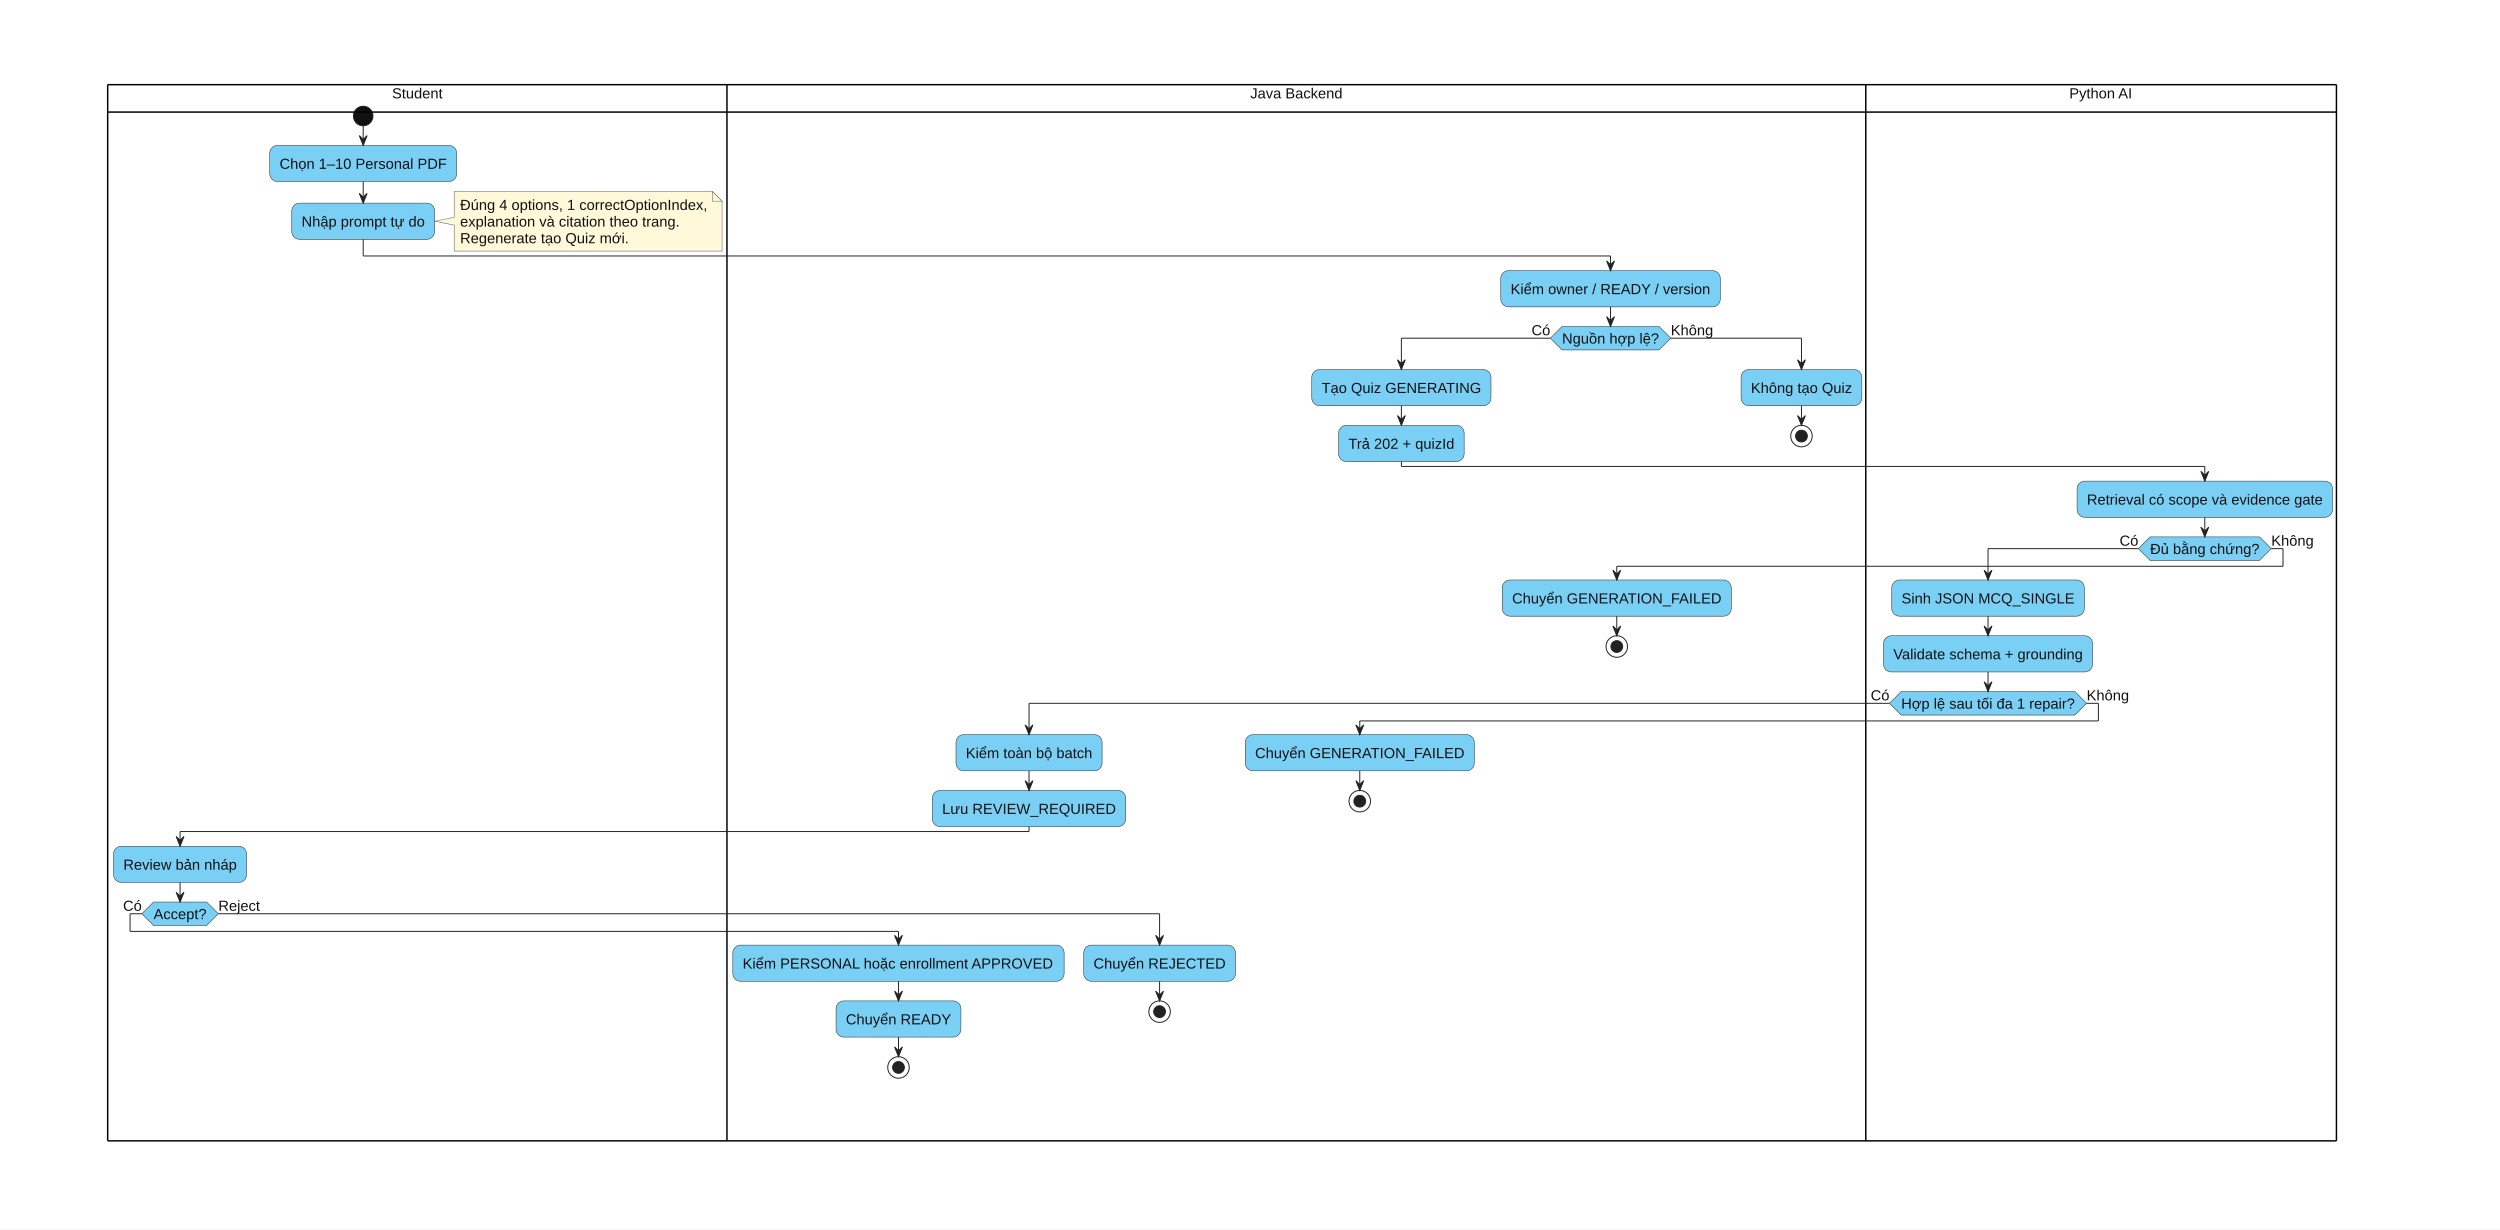
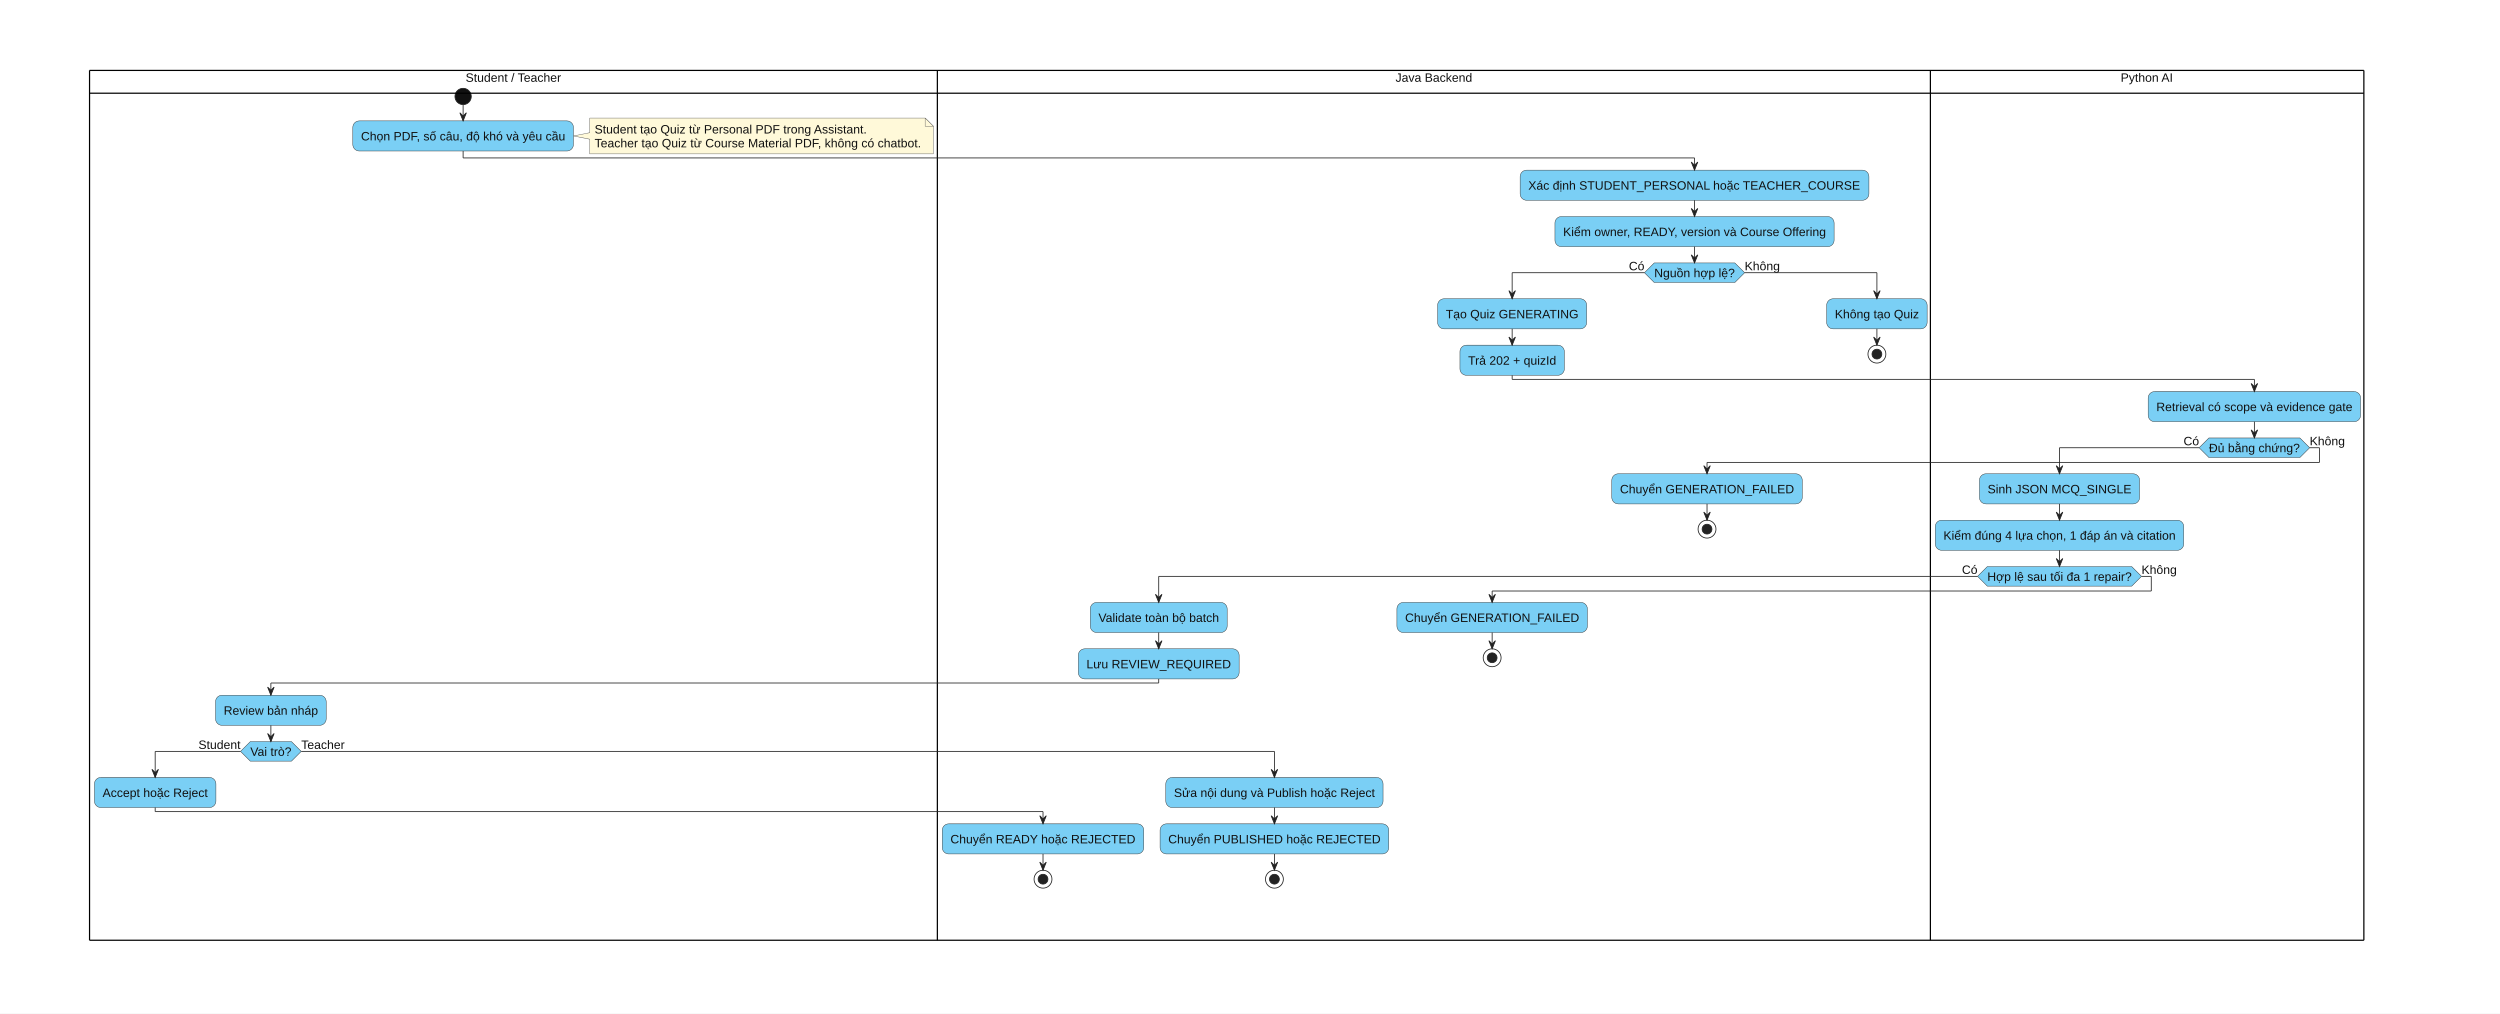
- <svg xmlns="http://www.w3.org/2000/svg" version="1.1" viewBox="-100 -80 2554 1256" width="2554" height="1256">
-   <rect x="-100" y="-80" width="2554" height="1256" fill="#FFFFFF" />
+ <svg xmlns="http://www.w3.org/2000/svg" version="1.1" viewBox="-100 -80 3071 1245" width="3071" height="1245">
+   <rect x="-100" y="-80" width="3071" height="1245" fill="#FFFFFF" />
  <defs />
  <g>
-     <rect x="10" y="6.50" width="2278.00" height="17" fill="#00000000" stroke="#00000000" stroke-width="1" />
-     <circle cx="271.04" cy="38.50" r="10" fill="#111111" stroke="#222222" stroke-width="1" />
-     <rect x="175.57" y="68.50" width="190.93" height="37" rx="8" ry="8" fill="#7ACFF5" stroke="#222222" stroke-width="0.50" />
-     <text x="185.57" y="92.50" font-size="15" fill="#111111" xml:space="preserve" style="white-space: pre" font-family="Arial">Chọn 1–10 Personal PDF</text>
-     <path d="M364.01,115.50 L364.01,142 L344.01,146 L364.01,150 L364.01,176.50 A0,0 0 0 0 364.01,176.50 L637.66,176.50 A0,0 0 0 0 637.66,176.50 L637.66,125.50 L627.66,115.50 L364.01,115.50 A0,0 0 0 0 364.01,115.50" fill="#FFF9D9" stroke="#555555" stroke-width="0.50" />
-     <path d="M627.66,115.50 L627.66,125.50 L637.66,125.50 L627.66,115.50" fill="#FFF9D9" stroke="#555555" stroke-width="0.50" />
-     <text x="370.01" y="134.50" font-size="15" fill="#111111" xml:space="preserve" style="white-space: pre" font-family="Arial">Đúng 4 options, 1 correctOptionIndex,</text>
-     <text x="370.01" y="151.50" font-size="15" fill="#111111" xml:space="preserve" style="white-space: pre" font-family="Arial">explanation và citation theo trang.</text>
-     <text x="370.01" y="168.50" font-size="15" fill="#111111" xml:space="preserve" style="white-space: pre" font-family="Arial">Regenerate tạo Quiz mới.</text>
-     <rect x="198.07" y="127.50" width="145.94" height="37" rx="8" ry="8" fill="#7ACFF5" stroke="#222222" stroke-width="0.50" />
-     <text x="208.07" y="151.50" font-size="15" fill="#111111" xml:space="preserve" style="white-space: pre" font-family="Arial">Nhập prompt tự do</text>
-     <rect x="16" y="784.50" width="135.91" height="37" rx="8" ry="8" fill="#7ACFF5" stroke="#222222" stroke-width="0.50" />
-     <text x="26" y="808.50" font-size="15" fill="#111111" xml:space="preserve" style="white-space: pre" font-family="Arial">Review bản nháp</text>
-     <polygon points="56.86,841.50 111.06,841.50 123.06,853.50 111.06,865.50 56.86,865.50 44.86,853.50 56.86,841.50" fill="#7ACFF5" stroke="#222222" stroke-width="0.50" />
-     <text x="56.86" y="859" font-size="15" fill="#111111" xml:space="preserve" style="white-space: pre" font-family="Arial">Accept?</text>
-     <text x="25.68" y="850.50" font-size="15" fill="#111111" xml:space="preserve" style="white-space: pre" font-family="Arial">Có</text>
-     <text x="123.06" y="850.50" font-size="15" fill="#111111" xml:space="preserve" style="white-space: pre" font-family="Arial">Reject</text>
-     <line x1="10" y1="6.50" x2="10" y2="1085.50" stroke="#000000" stroke-width="1.50" />
-     <rect x="1433.20" y="196.50" width="224.24" height="37" rx="8" ry="8" fill="#7ACFF5" stroke="#222222" stroke-width="0.50" />
-     <text x="1443.20" y="220.50" font-size="15" fill="#111111" xml:space="preserve" style="white-space: pre" font-family="Arial">Kiểm owner / READY / version</text>
-     <polygon points="1495.78,253.50 1594.85,253.50 1606.85,265.50 1594.85,277.50 1495.78,277.50 1483.78,265.50 1495.78,253.50" fill="#7ACFF5" stroke="#222222" stroke-width="0.50" />
-     <text x="1495.78" y="271" font-size="15" fill="#111111" xml:space="preserve" style="white-space: pre" font-family="Arial">Nguồn hợp lệ?</text>
-     <text x="1464.60" y="262.50" font-size="15" fill="#111111" xml:space="preserve" style="white-space: pre" font-family="Arial">Có</text>
-     <text x="1606.85" y="262.50" font-size="15" fill="#111111" xml:space="preserve" style="white-space: pre" font-family="Arial">Không</text>
-     <rect x="1240.11" y="297.50" width="183.09" height="37" rx="8" ry="8" fill="#7ACFF5" stroke="#222222" stroke-width="0.50" />
-     <text x="1250.11" y="321.50" font-size="15" fill="#111111" xml:space="preserve" style="white-space: pre" font-family="Arial">Tạo Quiz GENERATING</text>
-     <rect x="1267.52" y="354.50" width="128.26" height="37" rx="8" ry="8" fill="#7ACFF5" stroke="#222222" stroke-width="0.50" />
-     <text x="1277.52" y="378.50" font-size="15" fill="#111111" xml:space="preserve" style="white-space: pre" font-family="Arial">Trả 202 + quizId</text>
-     <rect x="876.64" y="670.50" width="149.25" height="37" rx="8" ry="8" fill="#7ACFF5" stroke="#222222" stroke-width="0.50" />
-     <text x="886.64" y="694.50" font-size="15" fill="#111111" xml:space="preserve" style="white-space: pre" font-family="Arial">Kiểm toàn bộ batch</text>
-     <rect x="852.47" y="727.50" width="197.58" height="37" rx="8" ry="8" fill="#7ACFF5" stroke="#222222" stroke-width="0.50" />
-     <text x="862.47" y="751.50" font-size="15" fill="#111111" xml:space="preserve" style="white-space: pre" font-family="Arial">Lưu REVIEW_REQUIRED</text>
-     <rect x="648.66" y="885.50" width="338.46" height="37" rx="8" ry="8" fill="#7ACFF5" stroke="#222222" stroke-width="0.50" />
-     <text x="658.66" y="909.50" font-size="15" fill="#111111" xml:space="preserve" style="white-space: pre" font-family="Arial">Kiểm PERSONAL hoặc enrollment APPROVED</text>
-     <rect x="754.11" y="942.50" width="127.55" height="37" rx="8" ry="8" fill="#7ACFF5" stroke="#222222" stroke-width="0.50" />
-     <text x="764.11" y="966.50" font-size="15" fill="#111111" xml:space="preserve" style="white-space: pre" font-family="Arial">Chuyển READY</text>
-     <circle cx="817.89" cy="1010.50" r="11" fill="#00000000" stroke="#222222" stroke-width="1" />
-     <circle cx="817.89" cy="1010.50" r="6" fill="#222222" stroke="#222222" stroke-width="1" />
-     <rect x="1007.12" y="885.50" width="155.04" height="37" rx="8" ry="8" fill="#7ACFF5" stroke="#222222" stroke-width="0.50" />
-     <text x="1017.12" y="909.50" font-size="15" fill="#111111" xml:space="preserve" style="white-space: pre" font-family="Arial">Chuyển REJECTED</text>
-     <circle cx="1084.64" cy="953.50" r="11" fill="#00000000" stroke="#222222" stroke-width="1" />
-     <circle cx="1084.64" cy="953.50" r="6" fill="#222222" stroke="#222222" stroke-width="1" />
-     <rect x="1172.16" y="670.50" width="233.96" height="37" rx="8" ry="8" fill="#7ACFF5" stroke="#222222" stroke-width="0.50" />
-     <text x="1182.16" y="694.50" font-size="15" fill="#111111" xml:space="preserve" style="white-space: pre" font-family="Arial">Chuyển GENERATION_FAILED</text>
-     <circle cx="1289.14" cy="738.50" r="11" fill="#00000000" stroke="#222222" stroke-width="1" />
-     <circle cx="1289.14" cy="738.50" r="6" fill="#222222" stroke="#222222" stroke-width="1" />
-     <rect x="1434.72" y="512.50" width="233.96" height="37" rx="8" ry="8" fill="#7ACFF5" stroke="#222222" stroke-width="0.50" />
-     <text x="1444.72" y="536.50" font-size="15" fill="#111111" xml:space="preserve" style="white-space: pre" font-family="Arial">Chuyển GENERATION_FAILED</text>
-     <circle cx="1551.70" cy="580.50" r="11" fill="#00000000" stroke="#222222" stroke-width="1" />
-     <circle cx="1551.70" cy="580.50" r="6" fill="#222222" stroke="#222222" stroke-width="1" />
-     <rect x="1678.68" y="297.50" width="123.40" height="37" rx="8" ry="8" fill="#7ACFF5" stroke="#222222" stroke-width="0.50" />
-     <text x="1688.68" y="321.50" font-size="15" fill="#111111" xml:space="preserve" style="white-space: pre" font-family="Arial">Không tạo Quiz</text>
-     <circle cx="1740.38" cy="365.50" r="11" fill="#00000000" stroke="#222222" stroke-width="1" />
-     <circle cx="1740.38" cy="365.50" r="6" fill="#222222" stroke="#222222" stroke-width="1" />
-     <line x1="642.66" y1="6.50" x2="642.66" y2="1085.50" stroke="#000000" stroke-width="1.50" />
-     <rect x="2021.94" y="411.50" width="260.97" height="37" rx="8" ry="8" fill="#7ACFF5" stroke="#222222" stroke-width="0.50" />
-     <text x="2031.94" y="435.50" font-size="15" fill="#111111" xml:space="preserve" style="white-space: pre" font-family="Arial">Retrieval có scope và evidence gate</text>
-     <polygon points="2096.53,468.50 2208.32,468.50 2220.32,480.50 2208.32,492.50 2096.53,492.50 2084.53,480.50 2096.53,468.50" fill="#7ACFF5" stroke="#222222" stroke-width="0.50" />
-     <text x="2096.53" y="486" font-size="15" fill="#111111" xml:space="preserve" style="white-space: pre" font-family="Arial">Đủ bằng chứng?</text>
-     <text x="2065.36" y="477.50" font-size="15" fill="#111111" xml:space="preserve" style="white-space: pre" font-family="Arial">Có</text>
-     <text x="2220.32" y="477.50" font-size="15" fill="#111111" xml:space="preserve" style="white-space: pre" font-family="Arial">Không</text>
-     <rect x="1832.62" y="512.50" width="196.72" height="37" rx="8" ry="8" fill="#7ACFF5" stroke="#222222" stroke-width="0.50" />
-     <text x="1842.62" y="536.50" font-size="15" fill="#111111" xml:space="preserve" style="white-space: pre" font-family="Arial">Sinh JSON MCQ_SINGLE</text>
-     <rect x="1824.18" y="569.50" width="213.60" height="37" rx="8" ry="8" fill="#7ACFF5" stroke="#222222" stroke-width="0.50" />
-     <text x="1834.18" y="593.50" font-size="15" fill="#111111" xml:space="preserve" style="white-space: pre" font-family="Arial">Validate schema + grounding</text>
-     <polygon points="1842.26,626.50 2019.69,626.50 2031.69,638.50 2019.69,650.50 1842.26,650.50 1830.26,638.50 1842.26,626.50" fill="#7ACFF5" stroke="#222222" stroke-width="0.50" />
-     <text x="1842.26" y="644" font-size="15" fill="#111111" xml:space="preserve" style="white-space: pre" font-family="Arial">Hợp lệ sau tối đa 1 repair?</text>
-     <text x="1811.08" y="635.50" font-size="15" fill="#111111" xml:space="preserve" style="white-space: pre" font-family="Arial">Có</text>
-     <text x="2031.69" y="635.50" font-size="15" fill="#111111" xml:space="preserve" style="white-space: pre" font-family="Arial">Không</text>
-     <line x1="1806.08" y1="6.50" x2="1806.08" y2="1085.50" stroke="#000000" stroke-width="1.50" />
-     <line x1="2286.91" y1="6.50" x2="2286.91" y2="1085.50" stroke="#000000" stroke-width="1.50" />
-     <line x1="271.04" y1="48.50" x2="271.04" y2="68.50" stroke="#222222" stroke-width="1" />
-     <polygon points="267.04,58.50 271.04,68.50 275.04,58.50 271.04,62.50" fill="#222222" stroke="#222222" stroke-width="1" />
-     <line x1="271.04" y1="105.50" x2="271.04" y2="127.50" stroke="#222222" stroke-width="1" />
-     <polygon points="267.04,117.50 271.04,127.50 275.04,117.50 271.04,121.50" fill="#222222" stroke="#222222" stroke-width="1" />
-     <line x1="83.96" y1="821.50" x2="83.96" y2="841.50" stroke="#222222" stroke-width="1" />
-     <polygon points="79.96,831.50 83.96,841.50 87.96,831.50 83.96,835.50" fill="#222222" stroke="#222222" stroke-width="1" />
-     <line x1="1331.65" y1="334.50" x2="1331.65" y2="354.50" stroke="#222222" stroke-width="1" />
-     <polygon points="1327.65,344.50 1331.65,354.50 1335.65,344.50 1331.65,348.50" fill="#222222" stroke="#222222" stroke-width="1" />
-     <line x1="951.26" y1="707.50" x2="951.26" y2="727.50" stroke="#222222" stroke-width="1" />
-     <polygon points="947.26,717.50 951.26,727.50 955.26,717.50 951.26,721.50" fill="#222222" stroke="#222222" stroke-width="1" />
-     <line x1="817.89" y1="922.50" x2="817.89" y2="942.50" stroke="#222222" stroke-width="1" />
-     <polygon points="813.89,932.50 817.89,942.50 821.89,932.50 817.89,936.50" fill="#222222" stroke="#222222" stroke-width="1" />
-     <line x1="817.89" y1="979.50" x2="817.89" y2="999.50" stroke="#222222" stroke-width="1" />
-     <polygon points="813.89,989.50 817.89,999.50 821.89,989.50 817.89,993.50" fill="#222222" stroke="#222222" stroke-width="1" />
-     <line x1="1084.64" y1="922.50" x2="1084.64" y2="942.50" stroke="#222222" stroke-width="1" />
-     <polygon points="1080.64,932.50 1084.64,942.50 1088.64,932.50 1084.64,936.50" fill="#222222" stroke="#222222" stroke-width="1" />
-     <line x1="1289.14" y1="707.50" x2="1289.14" y2="727.50" stroke="#222222" stroke-width="1" />
-     <polygon points="1285.14,717.50 1289.14,727.50 1293.14,717.50 1289.14,721.50" fill="#222222" stroke="#222222" stroke-width="1" />
-     <line x1="1551.70" y1="549.50" x2="1551.70" y2="569.50" stroke="#222222" stroke-width="1" />
-     <polygon points="1547.70,559.50 1551.70,569.50 1555.70,559.50 1551.70,563.50" fill="#222222" stroke="#222222" stroke-width="1" />
-     <line x1="1740.38" y1="334.50" x2="1740.38" y2="354.50" stroke="#222222" stroke-width="1" />
-     <polygon points="1736.38,344.50 1740.38,354.50 1744.38,344.50 1740.38,348.50" fill="#222222" stroke="#222222" stroke-width="1" />
-     <line x1="1483.78" y1="265.50" x2="1331.65" y2="265.50" stroke="#222222" stroke-width="1" />
-     <line x1="1331.65" y1="265.50" x2="1331.65" y2="297.50" stroke="#222222" stroke-width="1" />
-     <polygon points="1327.65,287.50 1331.65,297.50 1335.65,287.50 1331.65,291.50" fill="#222222" stroke="#222222" stroke-width="1" />
-     <line x1="1606.85" y1="265.50" x2="1740.38" y2="265.50" stroke="#222222" stroke-width="1" />
-     <line x1="1740.38" y1="265.50" x2="1740.38" y2="297.50" stroke="#222222" stroke-width="1" />
-     <polygon points="1736.38,287.50 1740.38,297.50 1744.38,287.50 1740.38,291.50" fill="#222222" stroke="#222222" stroke-width="1" />
-     <line x1="1545.31" y1="233.50" x2="1545.31" y2="253.50" stroke="#222222" stroke-width="1" />
-     <polygon points="1541.31,243.50 1545.31,253.50 1549.31,243.50 1545.31,247.50" fill="#222222" stroke="#222222" stroke-width="1" />
-     <line x1="1930.98" y1="549.50" x2="1930.98" y2="569.50" stroke="#222222" stroke-width="1" />
-     <polygon points="1926.98,559.50 1930.98,569.50 1934.98,559.50 1930.98,563.50" fill="#222222" stroke="#222222" stroke-width="1" />
-     <line x1="1930.98" y1="606.50" x2="1930.98" y2="626.50" stroke="#222222" stroke-width="1" />
-     <polygon points="1926.98,616.50 1930.98,626.50 1934.98,616.50 1930.98,620.50" fill="#222222" stroke="#222222" stroke-width="1" />
-     <line x1="2084.53" y1="480.50" x2="1930.98" y2="480.50" stroke="#222222" stroke-width="1" />
-     <line x1="1930.98" y1="480.50" x2="1930.98" y2="512.50" stroke="#222222" stroke-width="1" />
-     <polygon points="1926.98,502.50 1930.98,512.50 1934.98,502.50 1930.98,506.50" fill="#222222" stroke="#222222" stroke-width="1" />
-     <line x1="2152.43" y1="448.50" x2="2152.43" y2="468.50" stroke="#222222" stroke-width="1" />
-     <polygon points="2148.43,458.50 2152.43,468.50 2156.43,458.50 2152.43,462.50" fill="#222222" stroke="#222222" stroke-width="1" />
-     <line x1="271.04" y1="164.50" x2="271.04" y2="181.50" stroke="#222222" stroke-width="1" />
-     <line x1="271.04" y1="181.50" x2="1545.31" y2="181.50" stroke="#222222" stroke-width="1" />
-     <line x1="1545.31" y1="181.50" x2="1545.31" y2="196.50" stroke="#222222" stroke-width="1" />
-     <polygon points="1541.31,186.50 1545.31,196.50 1549.31,186.50 1545.31,190.50" fill="#222222" stroke="#222222" stroke-width="1" />
-     <line x1="1331.65" y1="391.50" x2="1331.65" y2="396.50" stroke="#222222" stroke-width="1" />
-     <line x1="1331.65" y1="396.50" x2="2152.43" y2="396.50" stroke="#222222" stroke-width="1" />
-     <line x1="2152.43" y1="396.50" x2="2152.43" y2="411.50" stroke="#222222" stroke-width="1" />
-     <polygon points="2148.43,401.50 2152.43,411.50 2156.43,401.50 2152.43,405.50" fill="#222222" stroke="#222222" stroke-width="1" />
-     <line x1="951.26" y1="764.50" x2="951.26" y2="769.50" stroke="#222222" stroke-width="1" />
-     <line x1="951.26" y1="769.50" x2="83.96" y2="769.50" stroke="#222222" stroke-width="1" />
-     <line x1="83.96" y1="769.50" x2="83.96" y2="784.50" stroke="#222222" stroke-width="1" />
-     <polygon points="79.96,774.50 83.96,784.50 87.96,774.50 83.96,778.50" fill="#222222" stroke="#222222" stroke-width="1" />
-     <line x1="44.86" y1="853.50" x2="32.86" y2="853.50" stroke="#222222" stroke-width="1" />
-     <line x1="32.86" y1="853.50" x2="32.86" y2="871.50" stroke="#222222" stroke-width="1" />
-     <line x1="32.86" y1="871.50" x2="817.89" y2="871.50" stroke="#222222" stroke-width="1" />
-     <line x1="817.89" y1="871.50" x2="817.89" y2="885.50" stroke="#222222" stroke-width="1" />
-     <polygon points="813.89,875.50 817.89,885.50 821.89,875.50 817.89,879.50" fill="#222222" stroke="#222222" stroke-width="1" />
-     <line x1="123.06" y1="853.50" x2="1084.64" y2="853.50" stroke="#222222" stroke-width="1" />
-     <line x1="1084.64" y1="853.50" x2="1084.64" y2="885.50" stroke="#222222" stroke-width="1" />
-     <polygon points="1080.64,875.50 1084.64,885.50 1088.64,875.50 1084.64,879.50" fill="#222222" stroke="#222222" stroke-width="1" />
-     <line x1="1830.26" y1="638.50" x2="951.26" y2="638.50" stroke="#222222" stroke-width="1" />
-     <line x1="951.26" y1="638.50" x2="951.26" y2="670.50" stroke="#222222" stroke-width="1" />
-     <polygon points="947.26,660.50 951.26,670.50 955.26,660.50 951.26,664.50" fill="#222222" stroke="#222222" stroke-width="1" />
-     <line x1="2031.69" y1="638.50" x2="2043.69" y2="638.50" stroke="#222222" stroke-width="1" />
-     <line x1="2043.69" y1="638.50" x2="2043.69" y2="656.50" stroke="#222222" stroke-width="1" />
-     <line x1="2043.69" y1="656.50" x2="1289.14" y2="656.50" stroke="#222222" stroke-width="1" />
-     <line x1="1289.14" y1="656.50" x2="1289.14" y2="670.50" stroke="#222222" stroke-width="1" />
-     <polygon points="1285.14,660.50 1289.14,670.50 1293.14,660.50 1289.14,664.50" fill="#222222" stroke="#222222" stroke-width="1" />
-     <line x1="2220.32" y1="480.50" x2="2232.32" y2="480.50" stroke="#222222" stroke-width="1" />
-     <line x1="2232.32" y1="480.50" x2="2232.32" y2="498.50" stroke="#222222" stroke-width="1" />
-     <line x1="2232.32" y1="498.50" x2="1551.70" y2="498.50" stroke="#222222" stroke-width="1" />
-     <line x1="1551.70" y1="498.50" x2="1551.70" y2="512.50" stroke="#222222" stroke-width="1" />
-     <polygon points="1547.70,502.50 1551.70,512.50 1555.70,502.50 1551.70,506.50" fill="#222222" stroke="#222222" stroke-width="1" />
-     <text x="300.47" y="20.50" font-size="15" fill="#111111" xml:space="preserve" style="white-space: pre" font-family="Arial">Student</text>
-     <text x="1177.26" y="20.50" font-size="15" fill="#111111" xml:space="preserve" style="white-space: pre" font-family="Arial">Java Backend</text>
-     <text x="2013.98" y="20.50" font-size="15" fill="#111111" xml:space="preserve" style="white-space: pre" font-family="Arial">Python AI</text>
+     <rect x="10" y="6.50" width="2794.85" height="17" fill="#00000000" stroke="#00000000" stroke-width="1" />
+     <circle cx="468.89" cy="38.50" r="10" fill="#111111" stroke="#222222" stroke-width="1" />
+     <path d="M624.38,65 L624.38,83 L604.38,87 L624.38,91 L624.38,109 A0,0 0 0 0 624.38,109 L1046.45,109 A0,0 0 0 0 1046.45,109 L1046.45,75 L1036.45,65 L624.38,65 A0,0 0 0 0 624.38,65" fill="#FFF9D9" stroke="#555555" stroke-width="0.50" />
+     <path d="M1036.45,65 L1036.45,75 L1046.45,75 L1036.45,65" fill="#FFF9D9" stroke="#555555" stroke-width="0.50" />
+     <text x="630.38" y="84" font-size="15" fill="#111111" xml:space="preserve" style="white-space: pre" font-family="Arial">Student tạo Quiz từ Personal PDF trong Assistant.</text>
+     <text x="630.38" y="101" font-size="15" fill="#111111" xml:space="preserve" style="white-space: pre" font-family="Arial">Teacher tạo Quiz từ Course Material PDF, không có chatbot.</text>
+     <rect x="333.40" y="68.50" width="270.98" height="37" rx="8" ry="8" fill="#7ACFF5" stroke="#222222" stroke-width="0.50" />
+     <text x="343.40" y="92.50" font-size="15" fill="#111111" xml:space="preserve" style="white-space: pre" font-family="Arial">Chọn PDF, số câu, độ khó và yêu cầu</text>
+     <rect x="164.79" y="774" width="135.91" height="37" rx="8" ry="8" fill="#7ACFF5" stroke="#222222" stroke-width="0.50" />
+     <text x="174.79" y="798" font-size="15" fill="#111111" xml:space="preserve" style="white-space: pre" font-family="Arial">Review bản nháp</text>
+     <polygon points="207.46,831 258.04,831 270.04,843 258.04,855 207.46,855 195.46,843 207.46,831" fill="#7ACFF5" stroke="#222222" stroke-width="0.50" />
+     <text x="207.46" y="848.50" font-size="15" fill="#111111" xml:space="preserve" style="white-space: pre" font-family="Arial">Vai trò?</text>
+     <text x="143.75" y="840" font-size="15" fill="#111111" xml:space="preserve" style="white-space: pre" font-family="Arial">Student</text>
+     <text x="270.04" y="840" font-size="15" fill="#111111" xml:space="preserve" style="white-space: pre" font-family="Arial">Teacher</text>
+     <rect x="16" y="875" width="149.24" height="37" rx="8" ry="8" fill="#7ACFF5" stroke="#222222" stroke-width="0.50" />
+     <text x="26" y="899" font-size="15" fill="#111111" xml:space="preserve" style="white-space: pre" font-family="Arial">Accept hoặc Reject</text>
+     <line x1="10" y1="6.50" x2="10" y2="1075" stroke="#000000" stroke-width="1.50" />
+     <rect x="1767.33" y="129" width="428.46" height="37" rx="8" ry="8" fill="#7ACFF5" stroke="#222222" stroke-width="0.50" />
+     <text x="1777.33" y="153" font-size="15" fill="#111111" xml:space="preserve" style="white-space: pre" font-family="Arial">Xác định STUDENT_PERSONAL hoặc TEACHER_COURSE</text>
+     <rect x="1810.10" y="186" width="342.92" height="37" rx="8" ry="8" fill="#7ACFF5" stroke="#222222" stroke-width="0.50" />
+     <text x="1820.10" y="210" font-size="15" fill="#111111" xml:space="preserve" style="white-space: pre" font-family="Arial">Kiểm owner, READY, version và Course Offering</text>
+     <polygon points="1932.03,243 2031.10,243 2043.10,255 2031.10,267 1932.03,267 1920.03,255 1932.03,243" fill="#7ACFF5" stroke="#222222" stroke-width="0.50" />
+     <text x="1932.03" y="260.50" font-size="15" fill="#111111" xml:space="preserve" style="white-space: pre" font-family="Arial">Nguồn hợp lệ?</text>
+     <text x="1900.85" y="252" font-size="15" fill="#111111" xml:space="preserve" style="white-space: pre" font-family="Arial">Có</text>
+     <text x="2043.10" y="252" font-size="15" fill="#111111" xml:space="preserve" style="white-space: pre" font-family="Arial">Không</text>
+     <rect x="1665.99" y="287" width="183.09" height="37" rx="8" ry="8" fill="#7ACFF5" stroke="#222222" stroke-width="0.50" />
+     <text x="1675.99" y="311" font-size="15" fill="#111111" xml:space="preserve" style="white-space: pre" font-family="Arial">Tạo Quiz GENERATING</text>
+     <rect x="1693.40" y="344" width="128.26" height="37" rx="8" ry="8" fill="#7ACFF5" stroke="#222222" stroke-width="0.50" />
+     <text x="1703.40" y="368" font-size="15" fill="#111111" xml:space="preserve" style="white-space: pre" font-family="Arial">Trả 202 + quizId</text>
+     <rect x="1239.29" y="660" width="168.17" height="37" rx="8" ry="8" fill="#7ACFF5" stroke="#222222" stroke-width="0.50" />
+     <text x="1249.29" y="684" font-size="15" fill="#111111" xml:space="preserve" style="white-space: pre" font-family="Arial">Validate toàn bộ batch</text>
+     <rect x="1224.58" y="717" width="197.58" height="37" rx="8" ry="8" fill="#7ACFF5" stroke="#222222" stroke-width="0.50" />
+     <text x="1234.58" y="741" font-size="15" fill="#111111" xml:space="preserve" style="white-space: pre" font-family="Arial">Lưu REVIEW_REQUIRED</text>
+     <rect x="1057.45" y="932" width="247.59" height="37" rx="8" ry="8" fill="#7ACFF5" stroke="#222222" stroke-width="0.50" />
+     <text x="1067.45" y="956" font-size="15" fill="#111111" xml:space="preserve" style="white-space: pre" font-family="Arial">Chuyển READY hoặc REJECTED</text>
+     <circle cx="1181.24" cy="1000" r="11" fill="#00000000" stroke="#222222" stroke-width="1" />
+     <circle cx="1181.24" cy="1000" r="6" fill="#222222" stroke="#222222" stroke-width="1" />
+     <rect x="1332.07" y="875" width="266.86" height="37" rx="8" ry="8" fill="#7ACFF5" stroke="#222222" stroke-width="0.50" />
+     <text x="1342.07" y="899" font-size="15" fill="#111111" xml:space="preserve" style="white-space: pre" font-family="Arial">Sửa nội dung và Publish hoặc Reject</text>
+     <rect x="1325.03" y="932" width="280.93" height="37" rx="8" ry="8" fill="#7ACFF5" stroke="#222222" stroke-width="0.50" />
+     <text x="1335.03" y="956" font-size="15" fill="#111111" xml:space="preserve" style="white-space: pre" font-family="Arial">Chuyển PUBLISHED hoặc REJECTED</text>
+     <circle cx="1465.50" cy="1000" r="11" fill="#00000000" stroke="#222222" stroke-width="1" />
+     <circle cx="1465.50" cy="1000" r="6" fill="#222222" stroke="#222222" stroke-width="1" />
+     <rect x="1615.97" y="660" width="233.96" height="37" rx="8" ry="8" fill="#7ACFF5" stroke="#222222" stroke-width="0.50" />
+     <text x="1625.97" y="684" font-size="15" fill="#111111" xml:space="preserve" style="white-space: pre" font-family="Arial">Chuyển GENERATION_FAILED</text>
+     <circle cx="1732.95" cy="728" r="11" fill="#00000000" stroke="#222222" stroke-width="1" />
+     <circle cx="1732.95" cy="728" r="6" fill="#222222" stroke="#222222" stroke-width="1" />
+     <rect x="1879.93" y="502" width="233.96" height="37" rx="8" ry="8" fill="#7ACFF5" stroke="#222222" stroke-width="0.50" />
+     <text x="1889.93" y="526" font-size="15" fill="#111111" xml:space="preserve" style="white-space: pre" font-family="Arial">Chuyển GENERATION_FAILED</text>
+     <circle cx="1996.91" cy="570" r="11" fill="#00000000" stroke="#222222" stroke-width="1" />
+     <circle cx="1996.91" cy="570" r="6" fill="#222222" stroke="#222222" stroke-width="1" />
+     <rect x="2143.89" y="287" width="123.40" height="37" rx="8" ry="8" fill="#7ACFF5" stroke="#222222" stroke-width="0.50" />
+     <text x="2153.89" y="311" font-size="15" fill="#111111" xml:space="preserve" style="white-space: pre" font-family="Arial">Không tạo Quiz</text>
+     <circle cx="2205.59" cy="355" r="11" fill="#00000000" stroke="#222222" stroke-width="1" />
+     <circle cx="2205.59" cy="355" r="6" fill="#222222" stroke="#222222" stroke-width="1" />
+     <line x1="1051.45" y1="6.50" x2="1051.45" y2="1075" stroke="#000000" stroke-width="1.50" />
+     <rect x="2538.80" y="401" width="260.97" height="37" rx="8" ry="8" fill="#7ACFF5" stroke="#222222" stroke-width="0.50" />
+     <text x="2548.80" y="425" font-size="15" fill="#111111" xml:space="preserve" style="white-space: pre" font-family="Arial">Retrieval có scope và evidence gate</text>
+     <polygon points="2613.39,458 2725.18,458 2737.18,470 2725.18,482 2613.39,482 2601.39,470 2613.39,458" fill="#7ACFF5" stroke="#222222" stroke-width="0.50" />
+     <text x="2613.39" y="475.50" font-size="15" fill="#111111" xml:space="preserve" style="white-space: pre" font-family="Arial">Đủ bằng chứng?</text>
+     <text x="2582.21" y="467" font-size="15" fill="#111111" xml:space="preserve" style="white-space: pre" font-family="Arial">Có</text>
+     <text x="2737.18" y="467" font-size="15" fill="#111111" xml:space="preserve" style="white-space: pre" font-family="Arial">Không</text>
+     <rect x="2331.55" y="502" width="196.72" height="37" rx="8" ry="8" fill="#7ACFF5" stroke="#222222" stroke-width="0.50" />
+     <text x="2341.55" y="526" font-size="15" fill="#111111" xml:space="preserve" style="white-space: pre" font-family="Arial">Sinh JSON MCQ_SINGLE</text>
+     <rect x="2277.29" y="559" width="305.23" height="37" rx="8" ry="8" fill="#7ACFF5" stroke="#222222" stroke-width="0.50" />
+     <text x="2287.29" y="583" font-size="15" fill="#111111" xml:space="preserve" style="white-space: pre" font-family="Arial">Kiểm đúng 4 lựa chọn, 1 đáp án và citation</text>
+     <polygon points="2341.19,616 2518.63,616 2530.63,628 2518.63,640 2341.19,640 2329.19,628 2341.19,616" fill="#7ACFF5" stroke="#222222" stroke-width="0.50" />
+     <text x="2341.19" y="633.50" font-size="15" fill="#111111" xml:space="preserve" style="white-space: pre" font-family="Arial">Hợp lệ sau tối đa 1 repair?</text>
+     <text x="2310.01" y="625" font-size="15" fill="#111111" xml:space="preserve" style="white-space: pre" font-family="Arial">Có</text>
+     <text x="2530.63" y="625" font-size="15" fill="#111111" xml:space="preserve" style="white-space: pre" font-family="Arial">Không</text>
+     <line x1="2271.29" y1="6.50" x2="2271.29" y2="1075" stroke="#000000" stroke-width="1.50" />
+     <line x1="2803.77" y1="6.50" x2="2803.77" y2="1075" stroke="#000000" stroke-width="1.50" />
+     <line x1="468.89" y1="48.50" x2="468.89" y2="68.50" stroke="#222222" stroke-width="1" />
+     <polygon points="464.89,58.50 468.89,68.50 472.89,58.50 468.89,62.50" fill="#222222" stroke="#222222" stroke-width="1" />
+     <line x1="195.46" y1="843" x2="90.62" y2="843" stroke="#222222" stroke-width="1" />
+     <line x1="90.62" y1="843" x2="90.62" y2="875" stroke="#222222" stroke-width="1" />
+     <polygon points="86.62,865 90.62,875 94.62,865 90.62,869" fill="#222222" stroke="#222222" stroke-width="1" />
+     <line x1="232.75" y1="811" x2="232.75" y2="831" stroke="#222222" stroke-width="1" />
+     <polygon points="228.75,821 232.75,831 236.75,821 232.75,825" fill="#222222" stroke="#222222" stroke-width="1" />
+     <line x1="1981.56" y1="166" x2="1981.56" y2="186" stroke="#222222" stroke-width="1" />
+     <polygon points="1977.56,176 1981.56,186 1985.56,176 1981.56,180" fill="#222222" stroke="#222222" stroke-width="1" />
+     <line x1="1757.53" y1="324" x2="1757.53" y2="344" stroke="#222222" stroke-width="1" />
+     <polygon points="1753.53,334 1757.53,344 1761.53,334 1757.53,338" fill="#222222" stroke="#222222" stroke-width="1" />
+     <line x1="1323.37" y1="697" x2="1323.37" y2="717" stroke="#222222" stroke-width="1" />
+     <polygon points="1319.37,707 1323.37,717 1327.37,707 1323.37,711" fill="#222222" stroke="#222222" stroke-width="1" />
+     <line x1="1181.24" y1="969" x2="1181.24" y2="989" stroke="#222222" stroke-width="1" />
+     <polygon points="1177.24,979 1181.24,989 1185.24,979 1181.24,983" fill="#222222" stroke="#222222" stroke-width="1" />
+     <line x1="1465.50" y1="912" x2="1465.50" y2="932" stroke="#222222" stroke-width="1" />
+     <polygon points="1461.50,922 1465.50,932 1469.50,922 1465.50,926" fill="#222222" stroke="#222222" stroke-width="1" />
+     <line x1="1465.50" y1="969" x2="1465.50" y2="989" stroke="#222222" stroke-width="1" />
+     <polygon points="1461.50,979 1465.50,989 1469.50,979 1465.50,983" fill="#222222" stroke="#222222" stroke-width="1" />
+     <line x1="1732.95" y1="697" x2="1732.95" y2="717" stroke="#222222" stroke-width="1" />
+     <polygon points="1728.95,707 1732.95,717 1736.95,707 1732.95,711" fill="#222222" stroke="#222222" stroke-width="1" />
+     <line x1="1996.91" y1="539" x2="1996.91" y2="559" stroke="#222222" stroke-width="1" />
+     <polygon points="1992.91,549 1996.91,559 2000.91,549 1996.91,553" fill="#222222" stroke="#222222" stroke-width="1" />
+     <line x1="2205.59" y1="324" x2="2205.59" y2="344" stroke="#222222" stroke-width="1" />
+     <polygon points="2201.59,334 2205.59,344 2209.59,334 2205.59,338" fill="#222222" stroke="#222222" stroke-width="1" />
+     <line x1="1920.03" y1="255" x2="1757.53" y2="255" stroke="#222222" stroke-width="1" />
+     <line x1="1757.53" y1="255" x2="1757.53" y2="287" stroke="#222222" stroke-width="1" />
+     <polygon points="1753.53,277 1757.53,287 1761.53,277 1757.53,281" fill="#222222" stroke="#222222" stroke-width="1" />
+     <line x1="2043.10" y1="255" x2="2205.59" y2="255" stroke="#222222" stroke-width="1" />
+     <line x1="2205.59" y1="255" x2="2205.59" y2="287" stroke="#222222" stroke-width="1" />
+     <polygon points="2201.59,277 2205.59,287 2209.59,277 2205.59,281" fill="#222222" stroke="#222222" stroke-width="1" />
+     <line x1="1981.56" y1="223" x2="1981.56" y2="243" stroke="#222222" stroke-width="1" />
+     <polygon points="1977.56,233 1981.56,243 1985.56,233 1981.56,237" fill="#222222" stroke="#222222" stroke-width="1" />
+     <line x1="2429.91" y1="539" x2="2429.91" y2="559" stroke="#222222" stroke-width="1" />
+     <polygon points="2425.91,549 2429.91,559 2433.91,549 2429.91,553" fill="#222222" stroke="#222222" stroke-width="1" />
+     <line x1="2429.91" y1="596" x2="2429.91" y2="616" stroke="#222222" stroke-width="1" />
+     <polygon points="2425.91,606 2429.91,616 2433.91,606 2429.91,610" fill="#222222" stroke="#222222" stroke-width="1" />
+     <line x1="2601.39" y1="470" x2="2429.91" y2="470" stroke="#222222" stroke-width="1" />
+     <line x1="2429.91" y1="470" x2="2429.91" y2="502" stroke="#222222" stroke-width="1" />
+     <polygon points="2425.91,492 2429.91,502 2433.91,492 2429.91,496" fill="#222222" stroke="#222222" stroke-width="1" />
+     <line x1="2669.28" y1="438" x2="2669.28" y2="458" stroke="#222222" stroke-width="1" />
+     <polygon points="2665.28,448 2669.28,458 2673.28,448 2669.28,452" fill="#222222" stroke="#222222" stroke-width="1" />
+     <line x1="468.89" y1="105.50" x2="468.89" y2="114" stroke="#222222" stroke-width="1" />
+     <line x1="468.89" y1="114" x2="1981.56" y2="114" stroke="#222222" stroke-width="1" />
+     <line x1="1981.56" y1="114" x2="1981.56" y2="129" stroke="#222222" stroke-width="1" />
+     <polygon points="1977.56,119 1981.56,129 1985.56,119 1981.56,123" fill="#222222" stroke="#222222" stroke-width="1" />
+     <line x1="1757.53" y1="381" x2="1757.53" y2="386" stroke="#222222" stroke-width="1" />
+     <line x1="1757.53" y1="386" x2="2669.28" y2="386" stroke="#222222" stroke-width="1" />
+     <line x1="2669.28" y1="386" x2="2669.28" y2="401" stroke="#222222" stroke-width="1" />
+     <polygon points="2665.28,391 2669.28,401 2673.28,391 2669.28,395" fill="#222222" stroke="#222222" stroke-width="1" />
+     <line x1="1323.37" y1="754" x2="1323.37" y2="759" stroke="#222222" stroke-width="1" />
+     <line x1="1323.37" y1="759" x2="232.75" y2="759" stroke="#222222" stroke-width="1" />
+     <line x1="232.75" y1="759" x2="232.75" y2="774" stroke="#222222" stroke-width="1" />
+     <polygon points="228.75,764 232.75,774 236.75,764 232.75,768" fill="#222222" stroke="#222222" stroke-width="1" />
+     <line x1="90.62" y1="912" x2="90.62" y2="917" stroke="#222222" stroke-width="1" />
+     <line x1="90.62" y1="917" x2="1181.24" y2="917" stroke="#222222" stroke-width="1" />
+     <line x1="1181.24" y1="917" x2="1181.24" y2="932" stroke="#222222" stroke-width="1" />
+     <polygon points="1177.24,922 1181.24,932 1185.24,922 1181.24,926" fill="#222222" stroke="#222222" stroke-width="1" />
+     <line x1="270.04" y1="843" x2="1465.50" y2="843" stroke="#222222" stroke-width="1" />
+     <line x1="1465.50" y1="843" x2="1465.50" y2="875" stroke="#222222" stroke-width="1" />
+     <polygon points="1461.50,865 1465.50,875 1469.50,865 1465.50,869" fill="#222222" stroke="#222222" stroke-width="1" />
+     <line x1="2329.19" y1="628" x2="1323.37" y2="628" stroke="#222222" stroke-width="1" />
+     <line x1="1323.37" y1="628" x2="1323.37" y2="660" stroke="#222222" stroke-width="1" />
+     <polygon points="1319.37,650 1323.37,660 1327.37,650 1323.37,654" fill="#222222" stroke="#222222" stroke-width="1" />
+     <line x1="2530.63" y1="628" x2="2542.63" y2="628" stroke="#222222" stroke-width="1" />
+     <line x1="2542.63" y1="628" x2="2542.63" y2="646" stroke="#222222" stroke-width="1" />
+     <line x1="2542.63" y1="646" x2="1732.95" y2="646" stroke="#222222" stroke-width="1" />
+     <line x1="1732.95" y1="646" x2="1732.95" y2="660" stroke="#222222" stroke-width="1" />
+     <polygon points="1728.95,650 1732.95,660 1736.95,650 1732.95,654" fill="#222222" stroke="#222222" stroke-width="1" />
+     <line x1="2737.18" y1="470" x2="2749.18" y2="470" stroke="#222222" stroke-width="1" />
+     <line x1="2749.18" y1="470" x2="2749.18" y2="488" stroke="#222222" stroke-width="1" />
+     <line x1="2749.18" y1="488" x2="1996.91" y2="488" stroke="#222222" stroke-width="1" />
+     <line x1="1996.91" y1="488" x2="1996.91" y2="502" stroke="#222222" stroke-width="1" />
+     <polygon points="1992.91,492 1996.91,502 2000.91,492 1996.91,496" fill="#222222" stroke="#222222" stroke-width="1" />
+     <text x="471.94" y="20.50" font-size="15" fill="#111111" xml:space="preserve" style="white-space: pre" font-family="Arial">Student / Teacher</text>
+     <text x="1614.26" y="20.50" font-size="15" fill="#111111" xml:space="preserve" style="white-space: pre" font-family="Arial">Java Backend</text>
+     <text x="2505.01" y="20.50" font-size="15" fill="#111111" xml:space="preserve" style="white-space: pre" font-family="Arial">Python AI</text>
  </g>
  <g data-activity-frame="true" fill="none" stroke="#000000" stroke-width="1.50">
-     <line x1="10" y1="6.5" x2="2286.91" y2="6.5" />
-     <line x1="10" y1="34.5" x2="2286.91" y2="34.5" />
-     <line x1="10" y1="1085.5" x2="2286.91" y2="1085.5" />
+     <line x1="10" y1="6.5" x2="2803.77" y2="6.5" />
+     <line x1="10" y1="34.5" x2="2803.77" y2="34.5" />
+     <line x1="10" y1="1075" x2="2803.77" y2="1075" />
  </g>
</svg>
